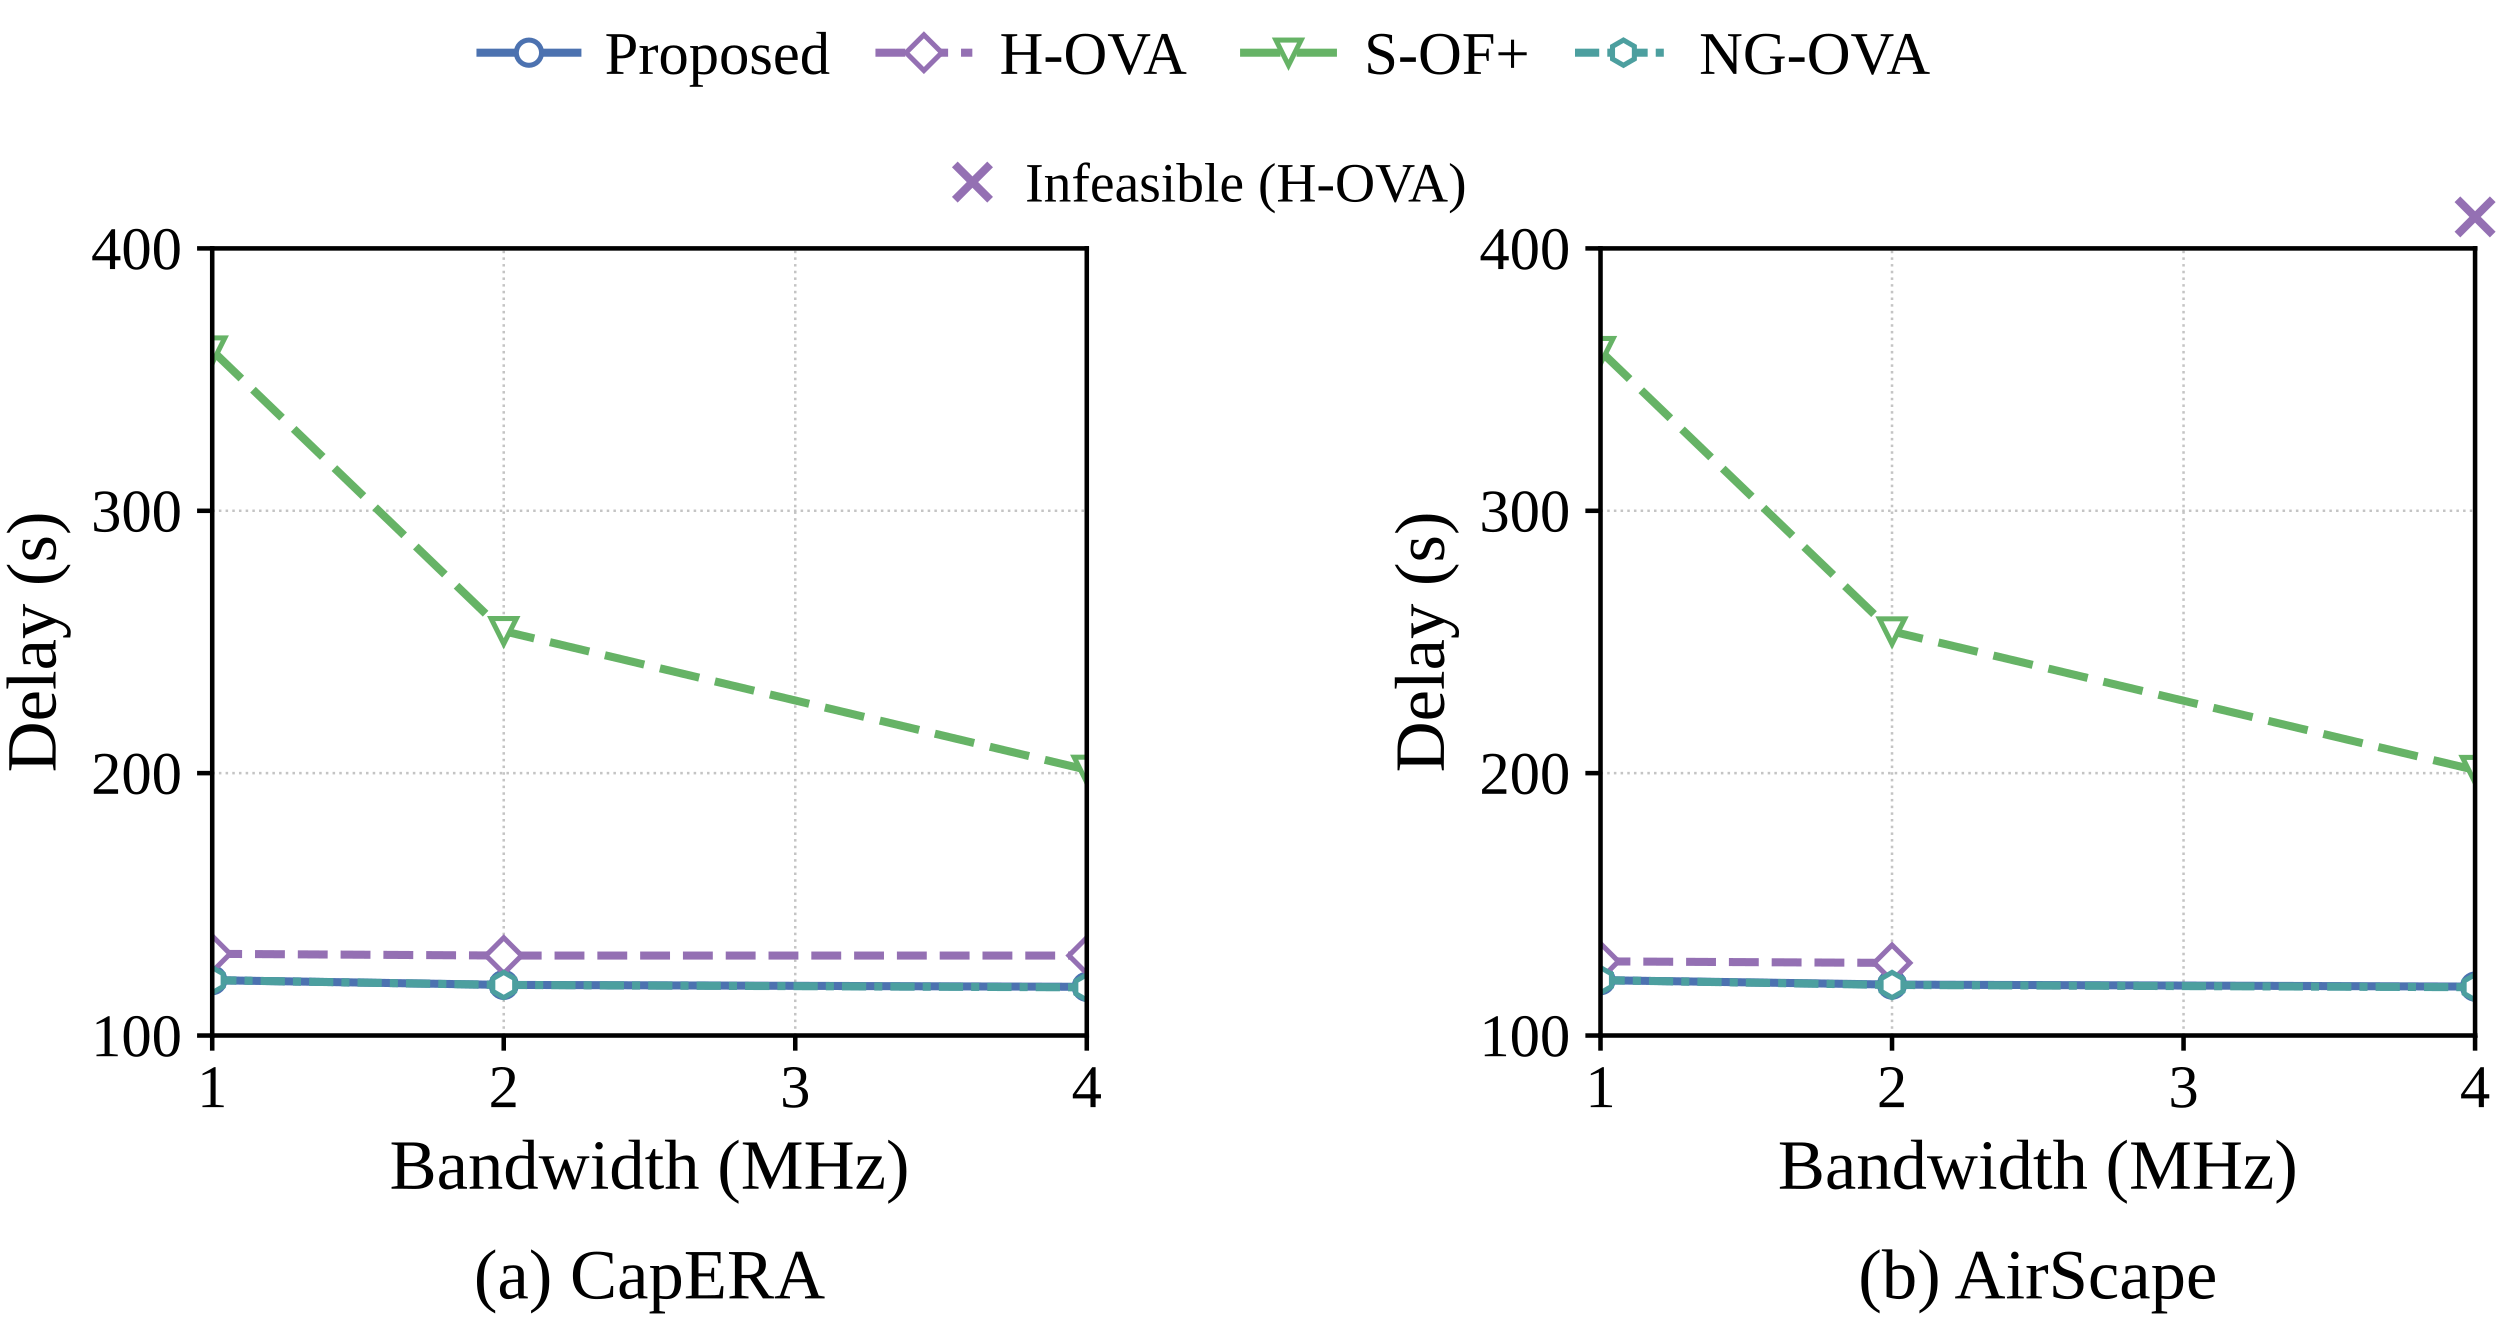
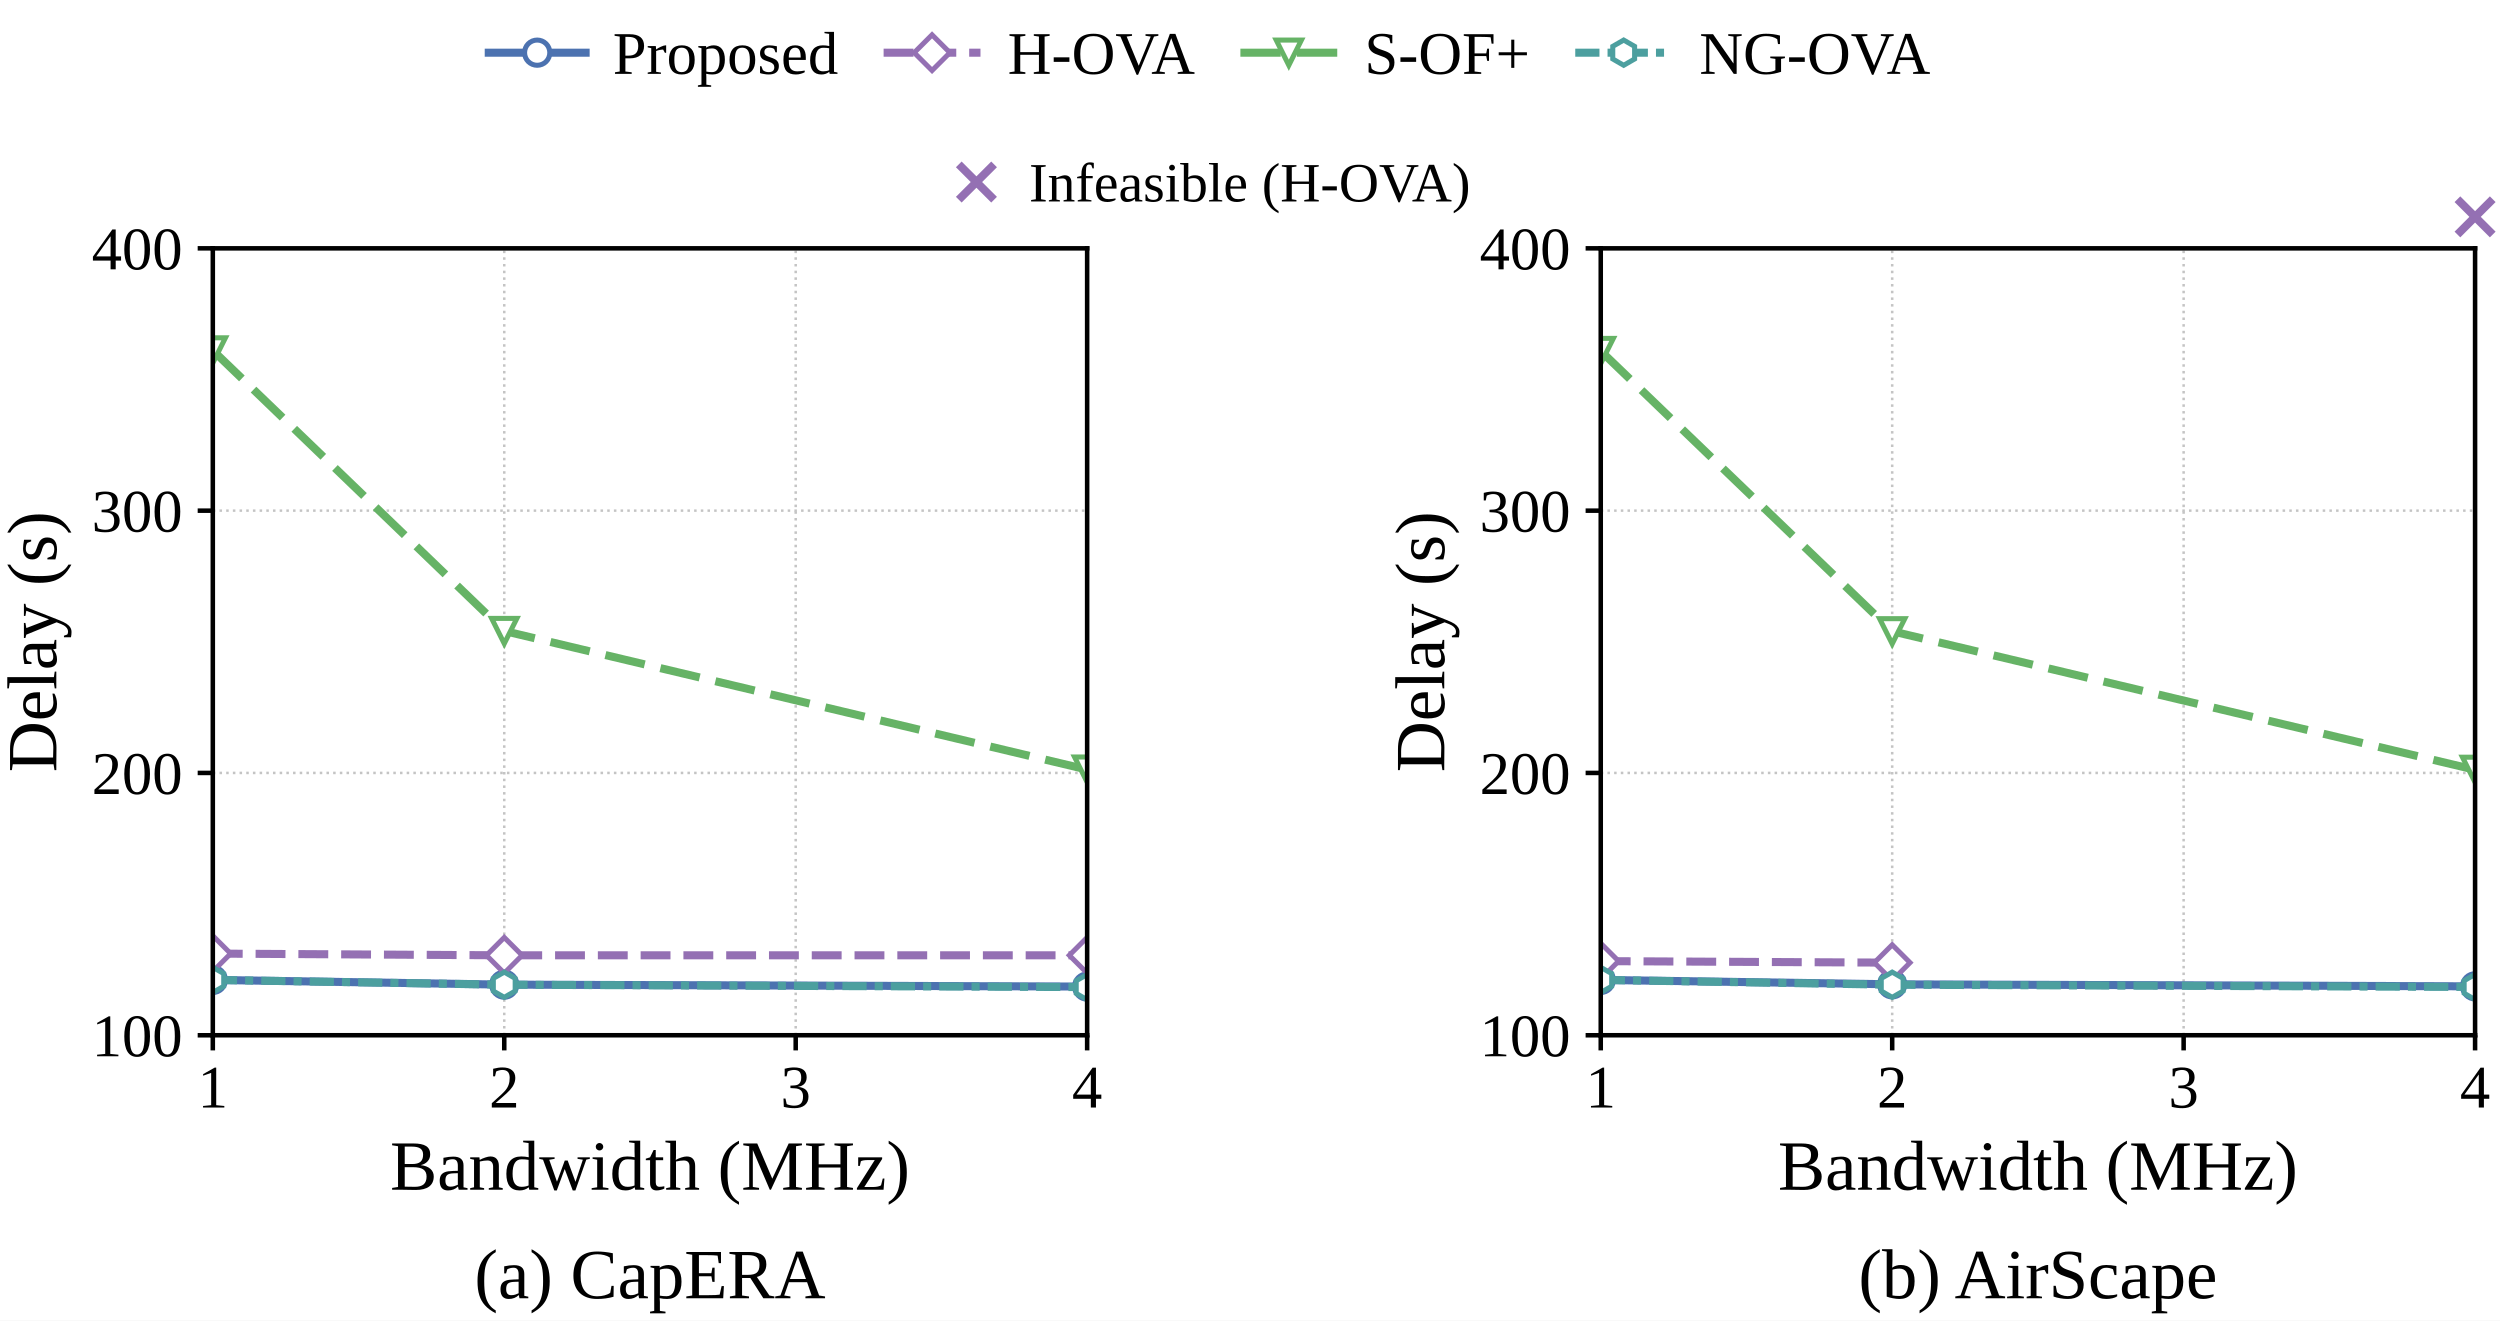
- <svg xmlns="http://www.w3.org/2000/svg" xmlns:xlink="http://www.w3.org/1999/xlink" width="495.404pt" height="261.766pt" viewBox="0 0 495.404 261.766" version="1.1">
+ <svg xmlns="http://www.w3.org/2000/svg" xmlns:xlink="http://www.w3.org/1999/xlink" width="495.533pt" height="261.766pt" viewBox="0 0 495.533 261.766" version="1.1">
  <defs>
    <style type="text/css">*{stroke-linejoin: round; stroke-linecap: butt}</style>
  </defs>
  <g id="figure_1">
    <g id="patch_1">
-       <path d="M 0 261.766 L 495.404 261.766 L 495.404 0 L 0 0 z " style="fill: #ffffff" />
+       <path d="M 0 261.766 L 495.533 261.766 L 495.533 0 L 0 0 z " style="fill: #ffffff" />
    </g>
    <g id="axes_1">
      <g id="patch_2">
-         <path d="M 42.053 205.198 L 215.357 205.198 L 215.357 49.224 L 42.053 49.224 z " style="fill: #ffffff" />
+         <path d="M 42.182 205.198 L 215.486 205.198 L 215.486 49.224 L 42.182 49.224 z " style="fill: #ffffff" />
      </g>
      <g id="matplotlib.axis_1">
        <g id="xtick_1">
          <g id="line2d_1">
-             <path d="M 42.053 205.198 L 42.053 49.224 " clip-path="url(#p73522b77b0)" style="fill: none; stroke-dasharray: 0.5,0.825; stroke-dashoffset: 0; stroke: #c4c4c4; stroke-width: 0.5" />
+             <path d="M 42.182 205.198 L 42.182 49.224 " clip-path="url(#pcda276a0b1)" style="fill: none; stroke-dasharray: 0.5,0.825; stroke-dashoffset: 0; stroke: #c4c4c4; stroke-width: 0.5" />
          </g>
          <g id="line2d_2">
            <defs>
-               <path id="mab2e289eed" d="M 0 0 L 0 3 " style="stroke: #000000; stroke-width: 0.9" />
+               <path id="m680cac706d" d="M 0 0 L 0 3 " style="stroke: #000000; stroke-width: 0.9" />
            </defs>
            <g>
-               <use xlink:href="#mab2e289eed" x="42.053" y="205.198" style="stroke: #000000; stroke-width: 0.9" />
+               <use xlink:href="#m680cac706d" x="42.182" y="205.198" style="stroke: #000000; stroke-width: 0.9" />
            </g>
          </g>
          <g id="text_1">
-             <text style="font: 12px 'Times New Roman', 'Nimbus Roman', 'DejaVu Serif', serif; text-anchor: middle" x="42.053" y="219.393" transform="rotate(-0 42.05313 219.3932)">1</text>
+             <text style="font: 12px 'Times New Roman', 'Nimbus Roman', 'DejaVu Serif', serif; text-anchor: middle" x="42.182" y="219.53" transform="rotate(-0 42.18219 219.5301)">1</text>
          </g>
        </g>
        <g id="xtick_2">
          <g id="line2d_3">
-             <path d="M 99.821 205.198 L 99.821 49.224 " clip-path="url(#p73522b77b0)" style="fill: none; stroke-dasharray: 0.5,0.825; stroke-dashoffset: 0; stroke: #c4c4c4; stroke-width: 0.5" />
+             <path d="M 99.95 205.198 L 99.95 49.224 " clip-path="url(#pcda276a0b1)" style="fill: none; stroke-dasharray: 0.5,0.825; stroke-dashoffset: 0; stroke: #c4c4c4; stroke-width: 0.5" />
          </g>
          <g id="line2d_4">
            <g>
-               <use xlink:href="#mab2e289eed" x="99.821" y="205.198" style="stroke: #000000; stroke-width: 0.9" />
+               <use xlink:href="#m680cac706d" x="99.95" y="205.198" style="stroke: #000000; stroke-width: 0.9" />
            </g>
          </g>
          <g id="text_2">
-             <text style="font: 12px 'Times New Roman', 'Nimbus Roman', 'DejaVu Serif', serif; text-anchor: middle" x="99.821" y="219.393" transform="rotate(-0 99.82112 219.3932)">2</text>
+             <text style="font: 12px 'Times New Roman', 'Nimbus Roman', 'DejaVu Serif', serif; text-anchor: middle" x="99.95" y="219.53" transform="rotate(-0 99.95019 219.5301)">2</text>
          </g>
        </g>
        <g id="xtick_3">
          <g id="line2d_5">
-             <path d="M 157.589 205.198 L 157.589 49.224 " clip-path="url(#p73522b77b0)" style="fill: none; stroke-dasharray: 0.5,0.825; stroke-dashoffset: 0; stroke: #c4c4c4; stroke-width: 0.5" />
+             <path d="M 157.718 205.198 L 157.718 49.224 " clip-path="url(#pcda276a0b1)" style="fill: none; stroke-dasharray: 0.5,0.825; stroke-dashoffset: 0; stroke: #c4c4c4; stroke-width: 0.5" />
          </g>
          <g id="line2d_6">
            <g>
-               <use xlink:href="#mab2e289eed" x="157.589" y="205.198" style="stroke: #000000; stroke-width: 0.9" />
+               <use xlink:href="#m680cac706d" x="157.718" y="205.198" style="stroke: #000000; stroke-width: 0.9" />
            </g>
          </g>
          <g id="text_3">
-             <text style="font: 12px 'Times New Roman', 'Nimbus Roman', 'DejaVu Serif', serif; text-anchor: middle" x="157.589" y="219.393" transform="rotate(-0 157.5891 219.3932)">3</text>
+             <text style="font: 12px 'Times New Roman', 'Nimbus Roman', 'DejaVu Serif', serif; text-anchor: middle" x="157.718" y="219.53" transform="rotate(-0 157.7182 219.5301)">3</text>
          </g>
        </g>
        <g id="xtick_4">
          <g id="line2d_7">
-             <path d="M 215.357 205.198 L 215.357 49.224 " clip-path="url(#p73522b77b0)" style="fill: none; stroke-dasharray: 0.5,0.825; stroke-dashoffset: 0; stroke: #c4c4c4; stroke-width: 0.5" />
+             <path d="M 215.486 205.198 L 215.486 49.224 " clip-path="url(#pcda276a0b1)" style="fill: none; stroke-dasharray: 0.5,0.825; stroke-dashoffset: 0; stroke: #c4c4c4; stroke-width: 0.5" />
          </g>
          <g id="line2d_8">
            <g>
-               <use xlink:href="#mab2e289eed" x="215.357" y="205.198" style="stroke: #000000; stroke-width: 0.9" />
+               <use xlink:href="#m680cac706d" x="215.486" y="205.198" style="stroke: #000000; stroke-width: 0.9" />
            </g>
          </g>
          <g id="text_4">
-             <text style="font: 12px 'Times New Roman', 'Nimbus Roman', 'DejaVu Serif', serif; text-anchor: middle" x="215.357" y="219.393" transform="rotate(-0 215.3571 219.3932)">4</text>
+             <text style="font: 12px 'Times New Roman', 'Nimbus Roman', 'DejaVu Serif', serif; text-anchor: middle" x="215.486" y="219.53" transform="rotate(-0 215.4862 219.5301)">4</text>
          </g>
        </g>
        <g id="text_5">
-           <text style="font: 14px 'Times New Roman', 'Nimbus Roman', 'DejaVu Serif', serif; text-anchor: middle" x="128.705" y="235.559" transform="rotate(-0 128.7051 235.5592)">Bandwidth (MHz)</text>
+           <text style="font: 14px 'Times New Roman', 'Nimbus Roman', 'DejaVu Serif', serif; text-anchor: middle" x="128.834" y="235.818" transform="rotate(-0 128.8342 235.8182)">Bandwidth (MHz)</text>
        </g>
      </g>
      <g id="matplotlib.axis_2">
        <g id="ytick_1">
          <g id="line2d_9">
-             <path d="M 42.053 205.198 L 215.357 205.198 " clip-path="url(#p73522b77b0)" style="fill: none; stroke-dasharray: 0.5,0.825; stroke-dashoffset: 0; stroke: #c4c4c4; stroke-width: 0.5" />
+             <path d="M 42.182 205.198 L 215.486 205.198 " clip-path="url(#pcda276a0b1)" style="fill: none; stroke-dasharray: 0.5,0.825; stroke-dashoffset: 0; stroke: #c4c4c4; stroke-width: 0.5" />
          </g>
          <g id="line2d_10">
            <defs>
-               <path id="m6abf2f98c1" d="M 0 0 L -3 0 " style="stroke: #000000; stroke-width: 0.9" />
+               <path id="mb7b13a636d" d="M 0 0 L -3 0 " style="stroke: #000000; stroke-width: 0.9" />
            </defs>
            <g>
-               <use xlink:href="#m6abf2f98c1" x="42.053" y="205.198" style="stroke: #000000; stroke-width: 0.9" />
+               <use xlink:href="#mb7b13a636d" x="42.182" y="205.198" style="stroke: #000000; stroke-width: 0.9" />
            </g>
          </g>
          <g id="text_6">
-             <text style="font: 12px 'Times New Roman', 'Nimbus Roman', 'DejaVu Serif', serif; text-anchor: end" x="36.053" y="209.295" transform="rotate(-0 36.05313 209.2954)">100</text>
+             <text style="font: 12px 'Times New Roman', 'Nimbus Roman', 'DejaVu Serif', serif; text-anchor: end" x="36.182" y="209.364" transform="rotate(-0 36.18219 209.3639)">100</text>
          </g>
        </g>
        <g id="ytick_2">
          <g id="line2d_11">
-             <path d="M 42.053 153.206 L 215.357 153.206 " clip-path="url(#p73522b77b0)" style="fill: none; stroke-dasharray: 0.5,0.825; stroke-dashoffset: 0; stroke: #c4c4c4; stroke-width: 0.5" />
+             <path d="M 42.182 153.206 L 215.486 153.206 " clip-path="url(#pcda276a0b1)" style="fill: none; stroke-dasharray: 0.5,0.825; stroke-dashoffset: 0; stroke: #c4c4c4; stroke-width: 0.5" />
          </g>
          <g id="line2d_12">
            <g>
-               <use xlink:href="#m6abf2f98c1" x="42.053" y="153.206" style="stroke: #000000; stroke-width: 0.9" />
+               <use xlink:href="#mb7b13a636d" x="42.182" y="153.206" style="stroke: #000000; stroke-width: 0.9" />
            </g>
          </g>
          <g id="text_7">
-             <text style="font: 12px 'Times New Roman', 'Nimbus Roman', 'DejaVu Serif', serif; text-anchor: end" x="36.053" y="157.304" transform="rotate(-0 36.05313 157.3042)">200</text>
+             <text style="font: 12px 'Times New Roman', 'Nimbus Roman', 'DejaVu Serif', serif; text-anchor: end" x="36.182" y="157.373" transform="rotate(-0 36.18219 157.3726)">200</text>
          </g>
        </g>
        <g id="ytick_3">
          <g id="line2d_13">
-             <path d="M 42.053 101.215 L 215.357 101.215 " clip-path="url(#p73522b77b0)" style="fill: none; stroke-dasharray: 0.5,0.825; stroke-dashoffset: 0; stroke: #c4c4c4; stroke-width: 0.5" />
+             <path d="M 42.182 101.215 L 215.486 101.215 " clip-path="url(#pcda276a0b1)" style="fill: none; stroke-dasharray: 0.5,0.825; stroke-dashoffset: 0; stroke: #c4c4c4; stroke-width: 0.5" />
          </g>
          <g id="line2d_14">
            <g>
-               <use xlink:href="#m6abf2f98c1" x="42.053" y="101.215" style="stroke: #000000; stroke-width: 0.9" />
+               <use xlink:href="#mb7b13a636d" x="42.182" y="101.215" style="stroke: #000000; stroke-width: 0.9" />
            </g>
          </g>
          <g id="text_8">
-             <text style="font: 12px 'Times New Roman', 'Nimbus Roman', 'DejaVu Serif', serif; text-anchor: end" x="36.053" y="105.313" transform="rotate(-0 36.05313 105.313)">300</text>
+             <text style="font: 12px 'Times New Roman', 'Nimbus Roman', 'DejaVu Serif', serif; text-anchor: end" x="36.182" y="105.381" transform="rotate(-0 36.18219 105.3815)">300</text>
          </g>
        </g>
        <g id="ytick_4">
          <g id="line2d_15">
-             <path d="M 42.053 49.224 L 215.357 49.224 " clip-path="url(#p73522b77b0)" style="fill: none; stroke-dasharray: 0.5,0.825; stroke-dashoffset: 0; stroke: #c4c4c4; stroke-width: 0.5" />
+             <path d="M 42.182 49.224 L 215.486 49.224 " clip-path="url(#pcda276a0b1)" style="fill: none; stroke-dasharray: 0.5,0.825; stroke-dashoffset: 0; stroke: #c4c4c4; stroke-width: 0.5" />
          </g>
          <g id="line2d_16">
            <g>
-               <use xlink:href="#m6abf2f98c1" x="42.053" y="49.224" style="stroke: #000000; stroke-width: 0.9" />
+               <use xlink:href="#mb7b13a636d" x="42.182" y="49.224" style="stroke: #000000; stroke-width: 0.9" />
            </g>
          </g>
          <g id="text_9">
-             <text style="font: 12px 'Times New Roman', 'Nimbus Roman', 'DejaVu Serif', serif; text-anchor: end" x="36.053" y="53.322" transform="rotate(-0 36.05313 53.32181)">400</text>
+             <text style="font: 12px 'Times New Roman', 'Nimbus Roman', 'DejaVu Serif', serif; text-anchor: end" x="36.182" y="53.39" transform="rotate(-0 36.18219 53.39025)">400</text>
          </g>
        </g>
        <g id="text_10">
-           <text style="font: 14px 'Times New Roman', 'Nimbus Roman', 'DejaVu Serif', serif; text-anchor: middle" x="11.002" y="127.211" transform="rotate(-90 11.00156 127.2108)">Delay (s)</text>
+           <text style="font: 14px 'Times New Roman', 'Nimbus Roman', 'DejaVu Serif', serif; text-anchor: middle" x="11.161" y="127.211" transform="rotate(-90 11.16125 127.2108)">Delay (s)</text>
        </g>
      </g>
      <g id="line2d_17">
-         <path d="M 42.053 194.231 L 99.821 195.168 L 215.357 195.549 " clip-path="url(#p73522b77b0)" style="fill: none; stroke: #4c72b0; stroke-width: 1.6; stroke-linecap: square" />
+         <path d="M 42.182 194.231 L 99.95 195.168 L 215.486 195.549 " clip-path="url(#pcda276a0b1)" style="fill: none; stroke: #4c72b0; stroke-width: 1.6; stroke-linecap: square" />
        <defs>
-           <path id="ma14fcb06ac" d="M 0 2.5 C 0.663 2.5 1.299 2.237 1.768 1.768 C 2.237 1.299 2.5 0.663 2.5 0 C 2.5 -0.663 2.237 -1.299 1.768 -1.768 C 1.299 -2.237 0.663 -2.5 0 -2.5 C -0.663 -2.5 -1.299 -2.237 -1.768 -1.768 C -2.237 -1.299 -2.5 -0.663 -2.5 0 C -2.5 0.663 -2.237 1.299 -1.768 1.768 C -1.299 2.237 -0.663 2.5 0 2.5 z " style="stroke: #4c72b0" />
+           <path id="mfa12fd2da5" d="M 0 2.5 C 0.663 2.5 1.299 2.237 1.768 1.768 C 2.237 1.299 2.5 0.663 2.5 0 C 2.5 -0.663 2.237 -1.299 1.768 -1.768 C 1.299 -2.237 0.663 -2.5 0 -2.5 C -0.663 -2.5 -1.299 -2.237 -1.768 -1.768 C -2.237 -1.299 -2.5 -0.663 -2.5 0 C -2.5 0.663 -2.237 1.299 -1.768 1.768 C -1.299 2.237 -0.663 2.5 0 2.5 z " style="stroke: #4c72b0" />
        </defs>
-         <g clip-path="url(#p73522b77b0)">
-           <use xlink:href="#ma14fcb06ac" x="42.053" y="194.231" style="fill: #ffffff; stroke: #4c72b0" />
-           <use xlink:href="#ma14fcb06ac" x="99.821" y="195.168" style="fill: #ffffff; stroke: #4c72b0" />
-           <use xlink:href="#ma14fcb06ac" x="215.357" y="195.549" style="fill: #ffffff; stroke: #4c72b0" />
+         <g clip-path="url(#pcda276a0b1)">
+           <use xlink:href="#mfa12fd2da5" x="42.182" y="194.231" style="fill: #ffffff; stroke: #4c72b0" />
+           <use xlink:href="#mfa12fd2da5" x="99.95" y="195.168" style="fill: #ffffff; stroke: #4c72b0" />
+           <use xlink:href="#mfa12fd2da5" x="215.486" y="195.549" style="fill: #ffffff; stroke: #4c72b0" />
        </g>
      </g>
      <g id="line2d_18">
-         <path d="M 42.053 189.014 L 99.821 189.355 L 215.357 189.352 " clip-path="url(#p73522b77b0)" style="fill: none; stroke-dasharray: 5.92,2.56; stroke-dashoffset: 0; stroke: #9470b3; stroke-width: 1.6" />
+         <path d="M 42.182 189.014 L 99.95 189.355 L 215.486 189.352 " clip-path="url(#pcda276a0b1)" style="fill: none; stroke-dasharray: 5.92,2.56; stroke-dashoffset: 0; stroke: #9470b3; stroke-width: 1.6" />
        <defs>
-           <path id="m12a0ce6aba" d="M -0 3.536 L 3.536 0 L 0 -3.536 L -3.536 -0 z " style="stroke: #9470b3; stroke-linejoin: miter" />
+           <path id="m21b97d652d" d="M -0 3.536 L 3.536 0 L 0 -3.536 L -3.536 -0 z " style="stroke: #9470b3; stroke-linejoin: miter" />
        </defs>
-         <g clip-path="url(#p73522b77b0)">
-           <use xlink:href="#m12a0ce6aba" x="42.053" y="189.014" style="fill: #ffffff; stroke: #9470b3; stroke-linejoin: miter" />
-           <use xlink:href="#m12a0ce6aba" x="99.821" y="189.355" style="fill: #ffffff; stroke: #9470b3; stroke-linejoin: miter" />
-           <use xlink:href="#m12a0ce6aba" x="215.357" y="189.352" style="fill: #ffffff; stroke: #9470b3; stroke-linejoin: miter" />
+         <g clip-path="url(#pcda276a0b1)">
+           <use xlink:href="#m21b97d652d" x="42.182" y="189.014" style="fill: #ffffff; stroke: #9470b3; stroke-linejoin: miter" />
+           <use xlink:href="#m21b97d652d" x="99.95" y="189.355" style="fill: #ffffff; stroke: #9470b3; stroke-linejoin: miter" />
+           <use xlink:href="#m21b97d652d" x="215.486" y="189.352" style="fill: #ffffff; stroke: #9470b3; stroke-linejoin: miter" />
        </g>
      </g>
      <g id="line2d_19">
-         <path d="M 42.053 69.459 L 99.821 125.073 L 215.357 152.547 " clip-path="url(#p73522b77b0)" style="fill: none; stroke-dasharray: 8,3.2; stroke-dashoffset: 0; stroke: #66b366; stroke-width: 1.6" />
+         <path d="M 42.182 69.459 L 99.95 125.073 L 215.486 152.547 " clip-path="url(#pcda276a0b1)" style="fill: none; stroke-dasharray: 8,3.2; stroke-dashoffset: 0; stroke: #66b366; stroke-width: 1.6" />
        <defs>
-           <path id="me323f57178" d="M -0 2.5 L 2.5 -2.5 L -2.5 -2.5 z " style="stroke: #66b366; stroke-linejoin: miter" />
+           <path id="m75f27208a1" d="M -0 2.5 L 2.5 -2.5 L -2.5 -2.5 z " style="stroke: #66b366; stroke-linejoin: miter" />
        </defs>
-         <g clip-path="url(#p73522b77b0)">
-           <use xlink:href="#me323f57178" x="42.053" y="69.459" style="fill: #ffffff; stroke: #66b366; stroke-linejoin: miter" />
-           <use xlink:href="#me323f57178" x="99.821" y="125.073" style="fill: #ffffff; stroke: #66b366; stroke-linejoin: miter" />
-           <use xlink:href="#me323f57178" x="215.357" y="152.547" style="fill: #ffffff; stroke: #66b366; stroke-linejoin: miter" />
+         <g clip-path="url(#pcda276a0b1)">
+           <use xlink:href="#m75f27208a1" x="42.182" y="69.459" style="fill: #ffffff; stroke: #66b366; stroke-linejoin: miter" />
+           <use xlink:href="#m75f27208a1" x="99.95" y="125.073" style="fill: #ffffff; stroke: #66b366; stroke-linejoin: miter" />
+           <use xlink:href="#m75f27208a1" x="215.486" y="152.547" style="fill: #ffffff; stroke: #66b366; stroke-linejoin: miter" />
        </g>
      </g>
      <g id="line2d_20">
-         <path d="M 42.053 194.231 L 99.821 195.184 L 215.357 195.658 " clip-path="url(#p73522b77b0)" style="fill: none; stroke-dasharray: 4.8,1.6,1.6,1.6; stroke-dashoffset: 0; stroke: #4c9f9f; stroke-width: 1.6" />
+         <path d="M 42.182 194.231 L 99.95 195.184 L 215.486 195.658 " clip-path="url(#pcda276a0b1)" style="fill: none; stroke-dasharray: 4.8,1.6,1.6,1.6; stroke-dashoffset: 0; stroke: #4c9f9f; stroke-width: 1.6" />
        <defs>
-           <path id="me326e850b9" d="M 0 -2.5 L -2.165 -1.25 L -2.165 1.25 L -0 2.5 L 2.165 1.25 L 2.165 -1.25 z " style="stroke: #4c9f9f; stroke-linejoin: miter" />
+           <path id="m3f4e9f314a" d="M 0 -2.5 L -2.165 -1.25 L -2.165 1.25 L -0 2.5 L 2.165 1.25 L 2.165 -1.25 z " style="stroke: #4c9f9f; stroke-linejoin: miter" />
        </defs>
-         <g clip-path="url(#p73522b77b0)">
-           <use xlink:href="#me326e850b9" x="42.053" y="194.231" style="fill: #ffffff; stroke: #4c9f9f; stroke-linejoin: miter" />
-           <use xlink:href="#me326e850b9" x="99.821" y="195.184" style="fill: #ffffff; stroke: #4c9f9f; stroke-linejoin: miter" />
-           <use xlink:href="#me326e850b9" x="215.357" y="195.658" style="fill: #ffffff; stroke: #4c9f9f; stroke-linejoin: miter" />
+         <g clip-path="url(#pcda276a0b1)">
+           <use xlink:href="#m3f4e9f314a" x="42.182" y="194.231" style="fill: #ffffff; stroke: #4c9f9f; stroke-linejoin: miter" />
+           <use xlink:href="#m3f4e9f314a" x="99.95" y="195.184" style="fill: #ffffff; stroke: #4c9f9f; stroke-linejoin: miter" />
+           <use xlink:href="#m3f4e9f314a" x="215.486" y="195.658" style="fill: #ffffff; stroke: #4c9f9f; stroke-linejoin: miter" />
        </g>
      </g>
      <g id="patch_3">
-         <path d="M 42.053 205.198 L 42.053 49.224 " style="fill: none; stroke: #000000; stroke-width: 0.9; stroke-linejoin: miter; stroke-linecap: square" />
+         <path d="M 42.182 205.198 L 42.182 49.224 " style="fill: none; stroke: #000000; stroke-width: 0.9; stroke-linejoin: miter; stroke-linecap: square" />
      </g>
      <g id="patch_4">
-         <path d="M 215.357 205.198 L 215.357 49.224 " style="fill: none; stroke: #000000; stroke-width: 0.9; stroke-linejoin: miter; stroke-linecap: square" />
+         <path d="M 215.486 205.198 L 215.486 49.224 " style="fill: none; stroke: #000000; stroke-width: 0.9; stroke-linejoin: miter; stroke-linecap: square" />
      </g>
      <g id="patch_5">
-         <path d="M 42.053 205.198 L 215.357 205.198 " style="fill: none; stroke: #000000; stroke-width: 0.9; stroke-linejoin: miter; stroke-linecap: square" />
+         <path d="M 42.182 205.198 L 215.486 205.198 " style="fill: none; stroke: #000000; stroke-width: 0.9; stroke-linejoin: miter; stroke-linecap: square" />
      </g>
      <g id="patch_6">
-         <path d="M 42.053 49.224 L 215.357 49.224 " style="fill: none; stroke: #000000; stroke-width: 0.9; stroke-linejoin: miter; stroke-linecap: square" />
+         <path d="M 42.182 49.224 L 215.486 49.224 " style="fill: none; stroke: #000000; stroke-width: 0.9; stroke-linejoin: miter; stroke-linecap: square" />
      </g>
    </g>
    <g id="axes_2">
      <g id="patch_7">
-         <path d="M 317.16 205.198 L 490.464 205.198 L 490.464 49.224 L 317.16 49.224 z " style="fill: #ffffff" />
+         <path d="M 317.289 205.198 L 490.593 205.198 L 490.593 49.224 L 317.289 49.224 z " style="fill: #ffffff" />
      </g>
      <g id="matplotlib.axis_3">
        <g id="xtick_5">
          <g id="line2d_21">
-             <path d="M 317.16 205.198 L 317.16 49.224 " clip-path="url(#p5c69975e40)" style="fill: none; stroke-dasharray: 0.5,0.825; stroke-dashoffset: 0; stroke: #c4c4c4; stroke-width: 0.5" />
+             <path d="M 317.289 205.198 L 317.289 49.224 " clip-path="url(#p84254e2401)" style="fill: none; stroke-dasharray: 0.5,0.825; stroke-dashoffset: 0; stroke: #c4c4c4; stroke-width: 0.5" />
          </g>
          <g id="line2d_22">
            <g>
-               <use xlink:href="#mab2e289eed" x="317.16" y="205.198" style="stroke: #000000; stroke-width: 0.9" />
+               <use xlink:href="#m680cac706d" x="317.289" y="205.198" style="stroke: #000000; stroke-width: 0.9" />
            </g>
          </g>
          <g id="text_11">
-             <text style="font: 12px 'Times New Roman', 'Nimbus Roman', 'DejaVu Serif', serif; text-anchor: middle" x="317.16" y="219.393" transform="rotate(-0 317.1599 219.3932)">1</text>
+             <text style="font: 12px 'Times New Roman', 'Nimbus Roman', 'DejaVu Serif', serif; text-anchor: middle" x="317.289" y="219.53" transform="rotate(-0 317.2889 219.5301)">1</text>
          </g>
        </g>
        <g id="xtick_6">
          <g id="line2d_23">
-             <path d="M 374.928 205.198 L 374.928 49.224 " clip-path="url(#p5c69975e40)" style="fill: none; stroke-dasharray: 0.5,0.825; stroke-dashoffset: 0; stroke: #c4c4c4; stroke-width: 0.5" />
+             <path d="M 375.057 205.198 L 375.057 49.224 " clip-path="url(#p84254e2401)" style="fill: none; stroke-dasharray: 0.5,0.825; stroke-dashoffset: 0; stroke: #c4c4c4; stroke-width: 0.5" />
          </g>
          <g id="line2d_24">
            <g>
-               <use xlink:href="#mab2e289eed" x="374.928" y="205.198" style="stroke: #000000; stroke-width: 0.9" />
+               <use xlink:href="#m680cac706d" x="375.057" y="205.198" style="stroke: #000000; stroke-width: 0.9" />
            </g>
          </g>
          <g id="text_12">
-             <text style="font: 12px 'Times New Roman', 'Nimbus Roman', 'DejaVu Serif', serif; text-anchor: middle" x="374.928" y="219.393" transform="rotate(-0 374.9279 219.3932)">2</text>
+             <text style="font: 12px 'Times New Roman', 'Nimbus Roman', 'DejaVu Serif', serif; text-anchor: middle" x="375.057" y="219.53" transform="rotate(-0 375.0569 219.5301)">2</text>
          </g>
        </g>
        <g id="xtick_7">
          <g id="line2d_25">
-             <path d="M 432.696 205.198 L 432.696 49.224 " clip-path="url(#p5c69975e40)" style="fill: none; stroke-dasharray: 0.5,0.825; stroke-dashoffset: 0; stroke: #c4c4c4; stroke-width: 0.5" />
+             <path d="M 432.825 205.198 L 432.825 49.224 " clip-path="url(#p84254e2401)" style="fill: none; stroke-dasharray: 0.5,0.825; stroke-dashoffset: 0; stroke: #c4c4c4; stroke-width: 0.5" />
          </g>
          <g id="line2d_26">
            <g>
-               <use xlink:href="#mab2e289eed" x="432.696" y="205.198" style="stroke: #000000; stroke-width: 0.9" />
+               <use xlink:href="#m680cac706d" x="432.825" y="205.198" style="stroke: #000000; stroke-width: 0.9" />
            </g>
          </g>
          <g id="text_13">
-             <text style="font: 12px 'Times New Roman', 'Nimbus Roman', 'DejaVu Serif', serif; text-anchor: middle" x="432.696" y="219.393" transform="rotate(-0 432.6959 219.3932)">3</text>
+             <text style="font: 12px 'Times New Roman', 'Nimbus Roman', 'DejaVu Serif', serif; text-anchor: middle" x="432.825" y="219.53" transform="rotate(-0 432.8249 219.5301)">3</text>
          </g>
        </g>
        <g id="xtick_8">
          <g id="line2d_27">
-             <path d="M 490.464 205.198 L 490.464 49.224 " clip-path="url(#p5c69975e40)" style="fill: none; stroke-dasharray: 0.5,0.825; stroke-dashoffset: 0; stroke: #c4c4c4; stroke-width: 0.5" />
+             <path d="M 490.593 205.198 L 490.593 49.224 " clip-path="url(#p84254e2401)" style="fill: none; stroke-dasharray: 0.5,0.825; stroke-dashoffset: 0; stroke: #c4c4c4; stroke-width: 0.5" />
          </g>
          <g id="line2d_28">
            <g>
-               <use xlink:href="#mab2e289eed" x="490.464" y="205.198" style="stroke: #000000; stroke-width: 0.9" />
+               <use xlink:href="#m680cac706d" x="490.593" y="205.198" style="stroke: #000000; stroke-width: 0.9" />
            </g>
          </g>
          <g id="text_14">
-             <text style="font: 12px 'Times New Roman', 'Nimbus Roman', 'DejaVu Serif', serif; text-anchor: middle" x="490.464" y="219.393" transform="rotate(-0 490.4639 219.3932)">4</text>
+             <text style="font: 12px 'Times New Roman', 'Nimbus Roman', 'DejaVu Serif', serif; text-anchor: middle" x="490.593" y="219.53" transform="rotate(-0 490.5929 219.5301)">4</text>
          </g>
        </g>
        <g id="text_15">
-           <text style="font: 14px 'Times New Roman', 'Nimbus Roman', 'DejaVu Serif', serif; text-anchor: middle" x="403.812" y="235.559" transform="rotate(-0 403.8119 235.5592)">Bandwidth (MHz)</text>
+           <text style="font: 14px 'Times New Roman', 'Nimbus Roman', 'DejaVu Serif', serif; text-anchor: middle" x="403.941" y="235.818" transform="rotate(-0 403.9409 235.8182)">Bandwidth (MHz)</text>
        </g>
      </g>
      <g id="matplotlib.axis_4">
        <g id="ytick_5">
          <g id="line2d_29">
-             <path d="M 317.16 205.198 L 490.464 205.198 " clip-path="url(#p5c69975e40)" style="fill: none; stroke-dasharray: 0.5,0.825; stroke-dashoffset: 0; stroke: #c4c4c4; stroke-width: 0.5" />
+             <path d="M 317.289 205.198 L 490.593 205.198 " clip-path="url(#p84254e2401)" style="fill: none; stroke-dasharray: 0.5,0.825; stroke-dashoffset: 0; stroke: #c4c4c4; stroke-width: 0.5" />
          </g>
          <g id="line2d_30">
            <g>
-               <use xlink:href="#m6abf2f98c1" x="317.16" y="205.198" style="stroke: #000000; stroke-width: 0.9" />
+               <use xlink:href="#mb7b13a636d" x="317.289" y="205.198" style="stroke: #000000; stroke-width: 0.9" />
            </g>
          </g>
          <g id="text_16">
-             <text style="font: 12px 'Times New Roman', 'Nimbus Roman', 'DejaVu Serif', serif; text-anchor: end" x="311.16" y="209.295" transform="rotate(-0 311.1599 209.2954)">100</text>
+             <text style="font: 12px 'Times New Roman', 'Nimbus Roman', 'DejaVu Serif', serif; text-anchor: end" x="311.289" y="209.364" transform="rotate(-0 311.2889 209.3639)">100</text>
          </g>
        </g>
        <g id="ytick_6">
          <g id="line2d_31">
-             <path d="M 317.16 153.206 L 490.464 153.206 " clip-path="url(#p5c69975e40)" style="fill: none; stroke-dasharray: 0.5,0.825; stroke-dashoffset: 0; stroke: #c4c4c4; stroke-width: 0.5" />
+             <path d="M 317.289 153.206 L 490.593 153.206 " clip-path="url(#p84254e2401)" style="fill: none; stroke-dasharray: 0.5,0.825; stroke-dashoffset: 0; stroke: #c4c4c4; stroke-width: 0.5" />
          </g>
          <g id="line2d_32">
            <g>
-               <use xlink:href="#m6abf2f98c1" x="317.16" y="153.206" style="stroke: #000000; stroke-width: 0.9" />
+               <use xlink:href="#mb7b13a636d" x="317.289" y="153.206" style="stroke: #000000; stroke-width: 0.9" />
            </g>
          </g>
          <g id="text_17">
-             <text style="font: 12px 'Times New Roman', 'Nimbus Roman', 'DejaVu Serif', serif; text-anchor: end" x="311.16" y="157.304" transform="rotate(-0 311.1599 157.3042)">200</text>
+             <text style="font: 12px 'Times New Roman', 'Nimbus Roman', 'DejaVu Serif', serif; text-anchor: end" x="311.289" y="157.373" transform="rotate(-0 311.2889 157.3726)">200</text>
          </g>
        </g>
        <g id="ytick_7">
          <g id="line2d_33">
-             <path d="M 317.16 101.215 L 490.464 101.215 " clip-path="url(#p5c69975e40)" style="fill: none; stroke-dasharray: 0.5,0.825; stroke-dashoffset: 0; stroke: #c4c4c4; stroke-width: 0.5" />
+             <path d="M 317.289 101.215 L 490.593 101.215 " clip-path="url(#p84254e2401)" style="fill: none; stroke-dasharray: 0.5,0.825; stroke-dashoffset: 0; stroke: #c4c4c4; stroke-width: 0.5" />
          </g>
          <g id="line2d_34">
            <g>
-               <use xlink:href="#m6abf2f98c1" x="317.16" y="101.215" style="stroke: #000000; stroke-width: 0.9" />
+               <use xlink:href="#mb7b13a636d" x="317.289" y="101.215" style="stroke: #000000; stroke-width: 0.9" />
            </g>
          </g>
          <g id="text_18">
-             <text style="font: 12px 'Times New Roman', 'Nimbus Roman', 'DejaVu Serif', serif; text-anchor: end" x="311.16" y="105.313" transform="rotate(-0 311.1599 105.313)">300</text>
+             <text style="font: 12px 'Times New Roman', 'Nimbus Roman', 'DejaVu Serif', serif; text-anchor: end" x="311.289" y="105.381" transform="rotate(-0 311.2889 105.3815)">300</text>
          </g>
        </g>
        <g id="ytick_8">
          <g id="line2d_35">
-             <path d="M 317.16 49.224 L 490.464 49.224 " clip-path="url(#p5c69975e40)" style="fill: none; stroke-dasharray: 0.5,0.825; stroke-dashoffset: 0; stroke: #c4c4c4; stroke-width: 0.5" />
+             <path d="M 317.289 49.224 L 490.593 49.224 " clip-path="url(#p84254e2401)" style="fill: none; stroke-dasharray: 0.5,0.825; stroke-dashoffset: 0; stroke: #c4c4c4; stroke-width: 0.5" />
          </g>
          <g id="line2d_36">
            <g>
-               <use xlink:href="#m6abf2f98c1" x="317.16" y="49.224" style="stroke: #000000; stroke-width: 0.9" />
+               <use xlink:href="#mb7b13a636d" x="317.289" y="49.224" style="stroke: #000000; stroke-width: 0.9" />
            </g>
          </g>
          <g id="text_19">
-             <text style="font: 12px 'Times New Roman', 'Nimbus Roman', 'DejaVu Serif', serif; text-anchor: end" x="311.16" y="53.322" transform="rotate(-0 311.1599 53.32181)">400</text>
+             <text style="font: 12px 'Times New Roman', 'Nimbus Roman', 'DejaVu Serif', serif; text-anchor: end" x="311.289" y="53.39" transform="rotate(-0 311.2889 53.39025)">400</text>
          </g>
        </g>
        <g id="text_20">
-           <text style="font: 14px 'Times New Roman', 'Nimbus Roman', 'DejaVu Serif', serif; text-anchor: middle" x="286.108" y="127.211" transform="rotate(-90 286.1083 127.2108)">Delay (s)</text>
+           <text style="font: 14px 'Times New Roman', 'Nimbus Roman', 'DejaVu Serif', serif; text-anchor: middle" x="286.268" y="127.211" transform="rotate(-90 286.268 127.2108)">Delay (s)</text>
        </g>
      </g>
      <g id="line2d_37">
-         <path d="M 317.16 194.233 L 374.928 195.106 L 490.464 195.506 " clip-path="url(#p5c69975e40)" style="fill: none; stroke: #4c72b0; stroke-width: 1.6; stroke-linecap: square" />
-         <g clip-path="url(#p5c69975e40)">
-           <use xlink:href="#ma14fcb06ac" x="317.16" y="194.233" style="fill: #ffffff; stroke: #4c72b0" />
-           <use xlink:href="#ma14fcb06ac" x="374.928" y="195.106" style="fill: #ffffff; stroke: #4c72b0" />
-           <use xlink:href="#ma14fcb06ac" x="490.464" y="195.506" style="fill: #ffffff; stroke: #4c72b0" />
+         <path d="M 317.289 194.233 L 375.057 195.106 L 490.593 195.506 " clip-path="url(#p84254e2401)" style="fill: none; stroke: #4c72b0; stroke-width: 1.6; stroke-linecap: square" />
+         <g clip-path="url(#p84254e2401)">
+           <use xlink:href="#mfa12fd2da5" x="317.289" y="194.233" style="fill: #ffffff; stroke: #4c72b0" />
+           <use xlink:href="#mfa12fd2da5" x="375.057" y="195.106" style="fill: #ffffff; stroke: #4c72b0" />
+           <use xlink:href="#mfa12fd2da5" x="490.593" y="195.506" style="fill: #ffffff; stroke: #4c72b0" />
        </g>
      </g>
      <g id="line2d_38">
-         <path d="M 317.16 190.507 L 374.928 190.81 " clip-path="url(#p5c69975e40)" style="fill: none; stroke-dasharray: 5.92,2.56; stroke-dashoffset: 0; stroke: #9470b3; stroke-width: 1.6" />
-         <g clip-path="url(#p5c69975e40)">
-           <use xlink:href="#m12a0ce6aba" x="317.16" y="190.507" style="fill: #ffffff; stroke: #9470b3; stroke-linejoin: miter" />
-           <use xlink:href="#m12a0ce6aba" x="374.928" y="190.81" style="fill: #ffffff; stroke: #9470b3; stroke-linejoin: miter" />
+         <path d="M 317.289 190.507 L 375.057 190.81 " clip-path="url(#p84254e2401)" style="fill: none; stroke-dasharray: 5.92,2.56; stroke-dashoffset: 0; stroke: #9470b3; stroke-width: 1.6" />
+         <g clip-path="url(#p84254e2401)">
+           <use xlink:href="#m21b97d652d" x="317.289" y="190.507" style="fill: #ffffff; stroke: #9470b3; stroke-linejoin: miter" />
+           <use xlink:href="#m21b97d652d" x="375.057" y="190.81" style="fill: #ffffff; stroke: #9470b3; stroke-linejoin: miter" />
        </g>
      </g>
      <g id="line2d_39">
-         <path d="M 317.16 69.568 L 374.928 125.128 L 490.464 152.588 " clip-path="url(#p5c69975e40)" style="fill: none; stroke-dasharray: 8,3.2; stroke-dashoffset: 0; stroke: #66b366; stroke-width: 1.6" />
-         <g clip-path="url(#p5c69975e40)">
-           <use xlink:href="#me323f57178" x="317.16" y="69.568" style="fill: #ffffff; stroke: #66b366; stroke-linejoin: miter" />
-           <use xlink:href="#me323f57178" x="374.928" y="125.128" style="fill: #ffffff; stroke: #66b366; stroke-linejoin: miter" />
-           <use xlink:href="#me323f57178" x="490.464" y="152.588" style="fill: #ffffff; stroke: #66b366; stroke-linejoin: miter" />
+         <path d="M 317.289 69.568 L 375.057 125.128 L 490.593 152.588 " clip-path="url(#p84254e2401)" style="fill: none; stroke-dasharray: 8,3.2; stroke-dashoffset: 0; stroke: #66b366; stroke-width: 1.6" />
+         <g clip-path="url(#p84254e2401)">
+           <use xlink:href="#m75f27208a1" x="317.289" y="69.568" style="fill: #ffffff; stroke: #66b366; stroke-linejoin: miter" />
+           <use xlink:href="#m75f27208a1" x="375.057" y="125.128" style="fill: #ffffff; stroke: #66b366; stroke-linejoin: miter" />
+           <use xlink:href="#m75f27208a1" x="490.593" y="152.588" style="fill: #ffffff; stroke: #66b366; stroke-linejoin: miter" />
        </g>
      </g>
      <g id="line2d_40">
-         <path d="M 317.16 194.233 L 374.928 195.186 L 490.464 195.631 " clip-path="url(#p5c69975e40)" style="fill: none; stroke-dasharray: 4.8,1.6,1.6,1.6; stroke-dashoffset: 0; stroke: #4c9f9f; stroke-width: 1.6" />
-         <g clip-path="url(#p5c69975e40)">
-           <use xlink:href="#me326e850b9" x="317.16" y="194.233" style="fill: #ffffff; stroke: #4c9f9f; stroke-linejoin: miter" />
-           <use xlink:href="#me326e850b9" x="374.928" y="195.186" style="fill: #ffffff; stroke: #4c9f9f; stroke-linejoin: miter" />
-           <use xlink:href="#me326e850b9" x="490.464" y="195.631" style="fill: #ffffff; stroke: #4c9f9f; stroke-linejoin: miter" />
+         <path d="M 317.289 194.233 L 375.057 195.186 L 490.593 195.631 " clip-path="url(#p84254e2401)" style="fill: none; stroke-dasharray: 4.8,1.6,1.6,1.6; stroke-dashoffset: 0; stroke: #4c9f9f; stroke-width: 1.6" />
+         <g clip-path="url(#p84254e2401)">
+           <use xlink:href="#m3f4e9f314a" x="317.289" y="194.233" style="fill: #ffffff; stroke: #4c9f9f; stroke-linejoin: miter" />
+           <use xlink:href="#m3f4e9f314a" x="375.057" y="195.186" style="fill: #ffffff; stroke: #4c9f9f; stroke-linejoin: miter" />
+           <use xlink:href="#m3f4e9f314a" x="490.593" y="195.631" style="fill: #ffffff; stroke: #4c9f9f; stroke-linejoin: miter" />
        </g>
      </g>
      <g id="patch_8">
-         <path d="M 317.16 205.198 L 317.16 49.224 " style="fill: none; stroke: #000000; stroke-width: 0.9; stroke-linejoin: miter; stroke-linecap: square" />
+         <path d="M 317.289 205.198 L 317.289 49.224 " style="fill: none; stroke: #000000; stroke-width: 0.9; stroke-linejoin: miter; stroke-linecap: square" />
      </g>
      <g id="patch_9">
-         <path d="M 490.464 205.198 L 490.464 49.224 " style="fill: none; stroke: #000000; stroke-width: 0.9; stroke-linejoin: miter; stroke-linecap: square" />
+         <path d="M 490.593 205.198 L 490.593 49.224 " style="fill: none; stroke: #000000; stroke-width: 0.9; stroke-linejoin: miter; stroke-linecap: square" />
      </g>
      <g id="patch_10">
-         <path d="M 317.16 205.198 L 490.464 205.198 " style="fill: none; stroke: #000000; stroke-width: 0.9; stroke-linejoin: miter; stroke-linecap: square" />
+         <path d="M 317.289 205.198 L 490.593 205.198 " style="fill: none; stroke: #000000; stroke-width: 0.9; stroke-linejoin: miter; stroke-linecap: square" />
      </g>
      <g id="patch_11">
-         <path d="M 317.16 49.224 L 490.464 49.224 " style="fill: none; stroke: #000000; stroke-width: 0.9; stroke-linejoin: miter; stroke-linecap: square" />
+         <path d="M 317.289 49.224 L 490.593 49.224 " style="fill: none; stroke: #000000; stroke-width: 0.9; stroke-linejoin: miter; stroke-linecap: square" />
      </g>
      <g id="infeasible_heuristic_ova_4">
        <defs>
-           <path id="m3106d7f34c" d="M -3.5 3.5 L 3.5 -3.5 M -3.5 -3.5 L 3.5 3.5 " style="stroke: #9470b3; stroke-width: 1.6" />
+           <path id="mcb5d4f3651" d="M -3.5 3.5 L 3.5 -3.5 M -3.5 -3.5 L 3.5 3.5 " style="stroke: #9470b3; stroke-width: 1.6" />
        </defs>
        <g>
-           <use xlink:href="#m3106d7f34c" x="490.464" y="42.985" style="fill: #9470b3; stroke: #9470b3; stroke-width: 1.6" />
+           <use xlink:href="#mcb5d4f3651" x="490.593" y="42.985" style="fill: #9470b3; stroke: #9470b3; stroke-width: 1.6" />
        </g>
      </g>
    </g>
    <g id="text_21">
-       <text style="font: 14px 'Times New Roman', 'Nimbus Roman', 'DejaVu Serif', serif; text-anchor: middle" x="128.705" y="257.288" transform="rotate(-0 128.7051 257.2878)">(a) CapERA</text>
+       <text style="font: 14px 'Times New Roman', 'Nimbus Roman', 'DejaVu Serif', serif; text-anchor: middle" x="128.834" y="257.332" transform="rotate(-0 128.8342 257.3315)">(a) CapERA</text>
    </g>
    <g id="text_22">
-       <text style="font: 14px 'Times New Roman', 'Nimbus Roman', 'DejaVu Serif', serif; text-anchor: middle" x="403.812" y="257.288" transform="rotate(-0 403.8119 257.2878)">(b) AirScape</text>
+       <text style="font: 14px 'Times New Roman', 'Nimbus Roman', 'DejaVu Serif', serif; text-anchor: middle" x="403.941" y="257.332" transform="rotate(-0 403.9409 257.3315)">(b) AirScape</text>
    </g>
    <g id="legend_1">
      <g id="line2d_41">
-         <path d="M 95.215 10.44 L 104.815 10.44 L 114.415 10.44 " style="fill: none; stroke: #4c72b0; stroke-width: 1.6; stroke-linecap: square" />
-         <g>
-           <use xlink:href="#ma14fcb06ac" x="104.815" y="10.44" style="fill: #ffffff; stroke: #4c72b0" />
+         <path d="M 96.878 10.44 L 106.478 10.44 L 116.078 10.44 " style="fill: none; stroke: #4c72b0; stroke-width: 1.6; stroke-linecap: square" />
+         <g>
+           <use xlink:href="#mfa12fd2da5" x="106.478" y="10.44" style="fill: #ffffff; stroke: #4c72b0" />
        </g>
      </g>
      <g id="text_23">
-         <text style="font: 12px 'Times New Roman', 'Nimbus Roman', 'DejaVu Serif', serif; text-anchor: start" x="119.815" y="14.64" transform="rotate(-0 119.8154 14.64)">Proposed</text>
+         <text style="font: 12px 'Times New Roman', 'Nimbus Roman', 'DejaVu Serif', serif; text-anchor: start" x="121.478" y="14.64" transform="rotate(-0 121.4782 14.64)">Proposed</text>
      </g>
      <g id="line2d_42">
-         <path d="M 173.48 10.44 L 183.08 10.44 L 192.68 10.44 " style="fill: none; stroke-dasharray: 5.92,2.56; stroke-dashoffset: 0; stroke: #9470b3; stroke-width: 1.6" />
-         <g>
-           <use xlink:href="#m12a0ce6aba" x="183.08" y="10.44" style="fill: #ffffff; stroke: #9470b3; stroke-linejoin: miter" />
+         <path d="M 175.144 10.44 L 184.744 10.44 L 194.344 10.44 " style="fill: none; stroke-dasharray: 5.92,2.56; stroke-dashoffset: 0; stroke: #9470b3; stroke-width: 1.6" />
+         <g>
+           <use xlink:href="#m21b97d652d" x="184.744" y="10.44" style="fill: #ffffff; stroke: #9470b3; stroke-linejoin: miter" />
        </g>
      </g>
      <g id="text_24">
-         <text style="font: 12px 'Times New Roman', 'Nimbus Roman', 'DejaVu Serif', serif; text-anchor: start" x="198.08" y="14.64" transform="rotate(-0 198.0797 14.64)">H-OVA</text>
+         <text style="font: 12px 'Times New Roman', 'Nimbus Roman', 'DejaVu Serif', serif; text-anchor: start" x="199.744" y="14.64" transform="rotate(-0 199.7444 14.64)">H-OVA</text>
      </g>
      <g id="line2d_43">
-         <path d="M 245.733 10.44 L 255.333 10.44 L 264.933 10.44 " style="fill: none; stroke-dasharray: 8,3.2; stroke-dashoffset: 0; stroke: #66b366; stroke-width: 1.6" />
-         <g>
-           <use xlink:href="#me323f57178" x="255.333" y="10.44" style="fill: #ffffff; stroke: #66b366; stroke-linejoin: miter" />
+         <path d="M 245.86 10.44 L 255.46 10.44 L 265.06 10.44 " style="fill: none; stroke-dasharray: 8,3.2; stroke-dashoffset: 0; stroke: #66b366; stroke-width: 1.6" />
+         <g>
+           <use xlink:href="#m75f27208a1" x="255.46" y="10.44" style="fill: #ffffff; stroke: #66b366; stroke-linejoin: miter" />
        </g>
      </g>
      <g id="text_25">
-         <text style="font: 12px 'Times New Roman', 'Nimbus Roman', 'DejaVu Serif', serif; text-anchor: start" x="270.333" y="14.64" transform="rotate(-0 270.3329 14.64)">S-OF+</text>
+         <text style="font: 12px 'Times New Roman', 'Nimbus Roman', 'DejaVu Serif', serif; text-anchor: start" x="270.46" y="14.64" transform="rotate(-0 270.4601 14.64)">S-OF+</text>
      </g>
      <g id="line2d_44">
-         <path d="M 312.104 10.44 L 321.704 10.44 L 331.304 10.44 " style="fill: none; stroke-dasharray: 4.8,1.6,1.6,1.6; stroke-dashoffset: 0; stroke: #4c9f9f; stroke-width: 1.6" />
-         <g>
-           <use xlink:href="#me326e850b9" x="321.704" y="10.44" style="fill: #ffffff; stroke: #4c9f9f; stroke-linejoin: miter" />
+         <path d="M 312.235 10.44 L 321.835 10.44 L 331.435 10.44 " style="fill: none; stroke-dasharray: 4.8,1.6,1.6,1.6; stroke-dashoffset: 0; stroke: #4c9f9f; stroke-width: 1.6" />
+         <g>
+           <use xlink:href="#m3f4e9f314a" x="321.835" y="10.44" style="fill: #ffffff; stroke: #4c9f9f; stroke-linejoin: miter" />
        </g>
      </g>
      <g id="text_26">
-         <text style="font: 12px 'Times New Roman', 'Nimbus Roman', 'DejaVu Serif', serif; text-anchor: start" x="336.704" y="14.64" transform="rotate(-0 336.7041 14.64)">NG-OVA</text>
+         <text style="font: 12px 'Times New Roman', 'Nimbus Roman', 'DejaVu Serif', serif; text-anchor: start" x="336.835" y="14.64" transform="rotate(-0 336.8351 14.64)">NG-OVA</text>
      </g>
    </g>
    <g id="legend_2">
      <g id="line2d_45">
        <g>
-           <use xlink:href="#m3106d7f34c" x="192.703" y="36.082" style="fill: #9470b3; stroke: #9470b3; stroke-width: 1.6" />
+           <use xlink:href="#mcb5d4f3651" x="193.54" y="36.082" style="fill: #9470b3; stroke: #9470b3; stroke-width: 1.6" />
        </g>
      </g>
      <g id="text_27">
-         <text style="font: 11px 'Times New Roman', 'Nimbus Roman', 'DejaVu Serif', serif; text-anchor: start" x="203.153" y="39.932" transform="rotate(-0 203.1526 39.932)">Infeasible (H-OVA)</text>
+         <text style="font: 11px 'Times New Roman', 'Nimbus Roman', 'DejaVu Serif', serif; text-anchor: start" x="203.99" y="39.932" transform="rotate(-0 203.9898 39.932)">Infeasible (H-OVA)</text>
      </g>
    </g>
  </g>
  <defs>
-     <clipPath id="p73522b77b0">
-       <rect x="42.053" y="49.224" width="173.304" height="155.974" />
+     <clipPath id="pcda276a0b1">
+       <rect x="42.182" y="49.224" width="173.304" height="155.974" />
    </clipPath>
-     <clipPath id="p5c69975e40">
-       <rect x="317.16" y="49.224" width="173.304" height="155.974" />
+     <clipPath id="p84254e2401">
+       <rect x="317.289" y="49.224" width="173.304" height="155.974" />
    </clipPath>
  </defs>
</svg>
